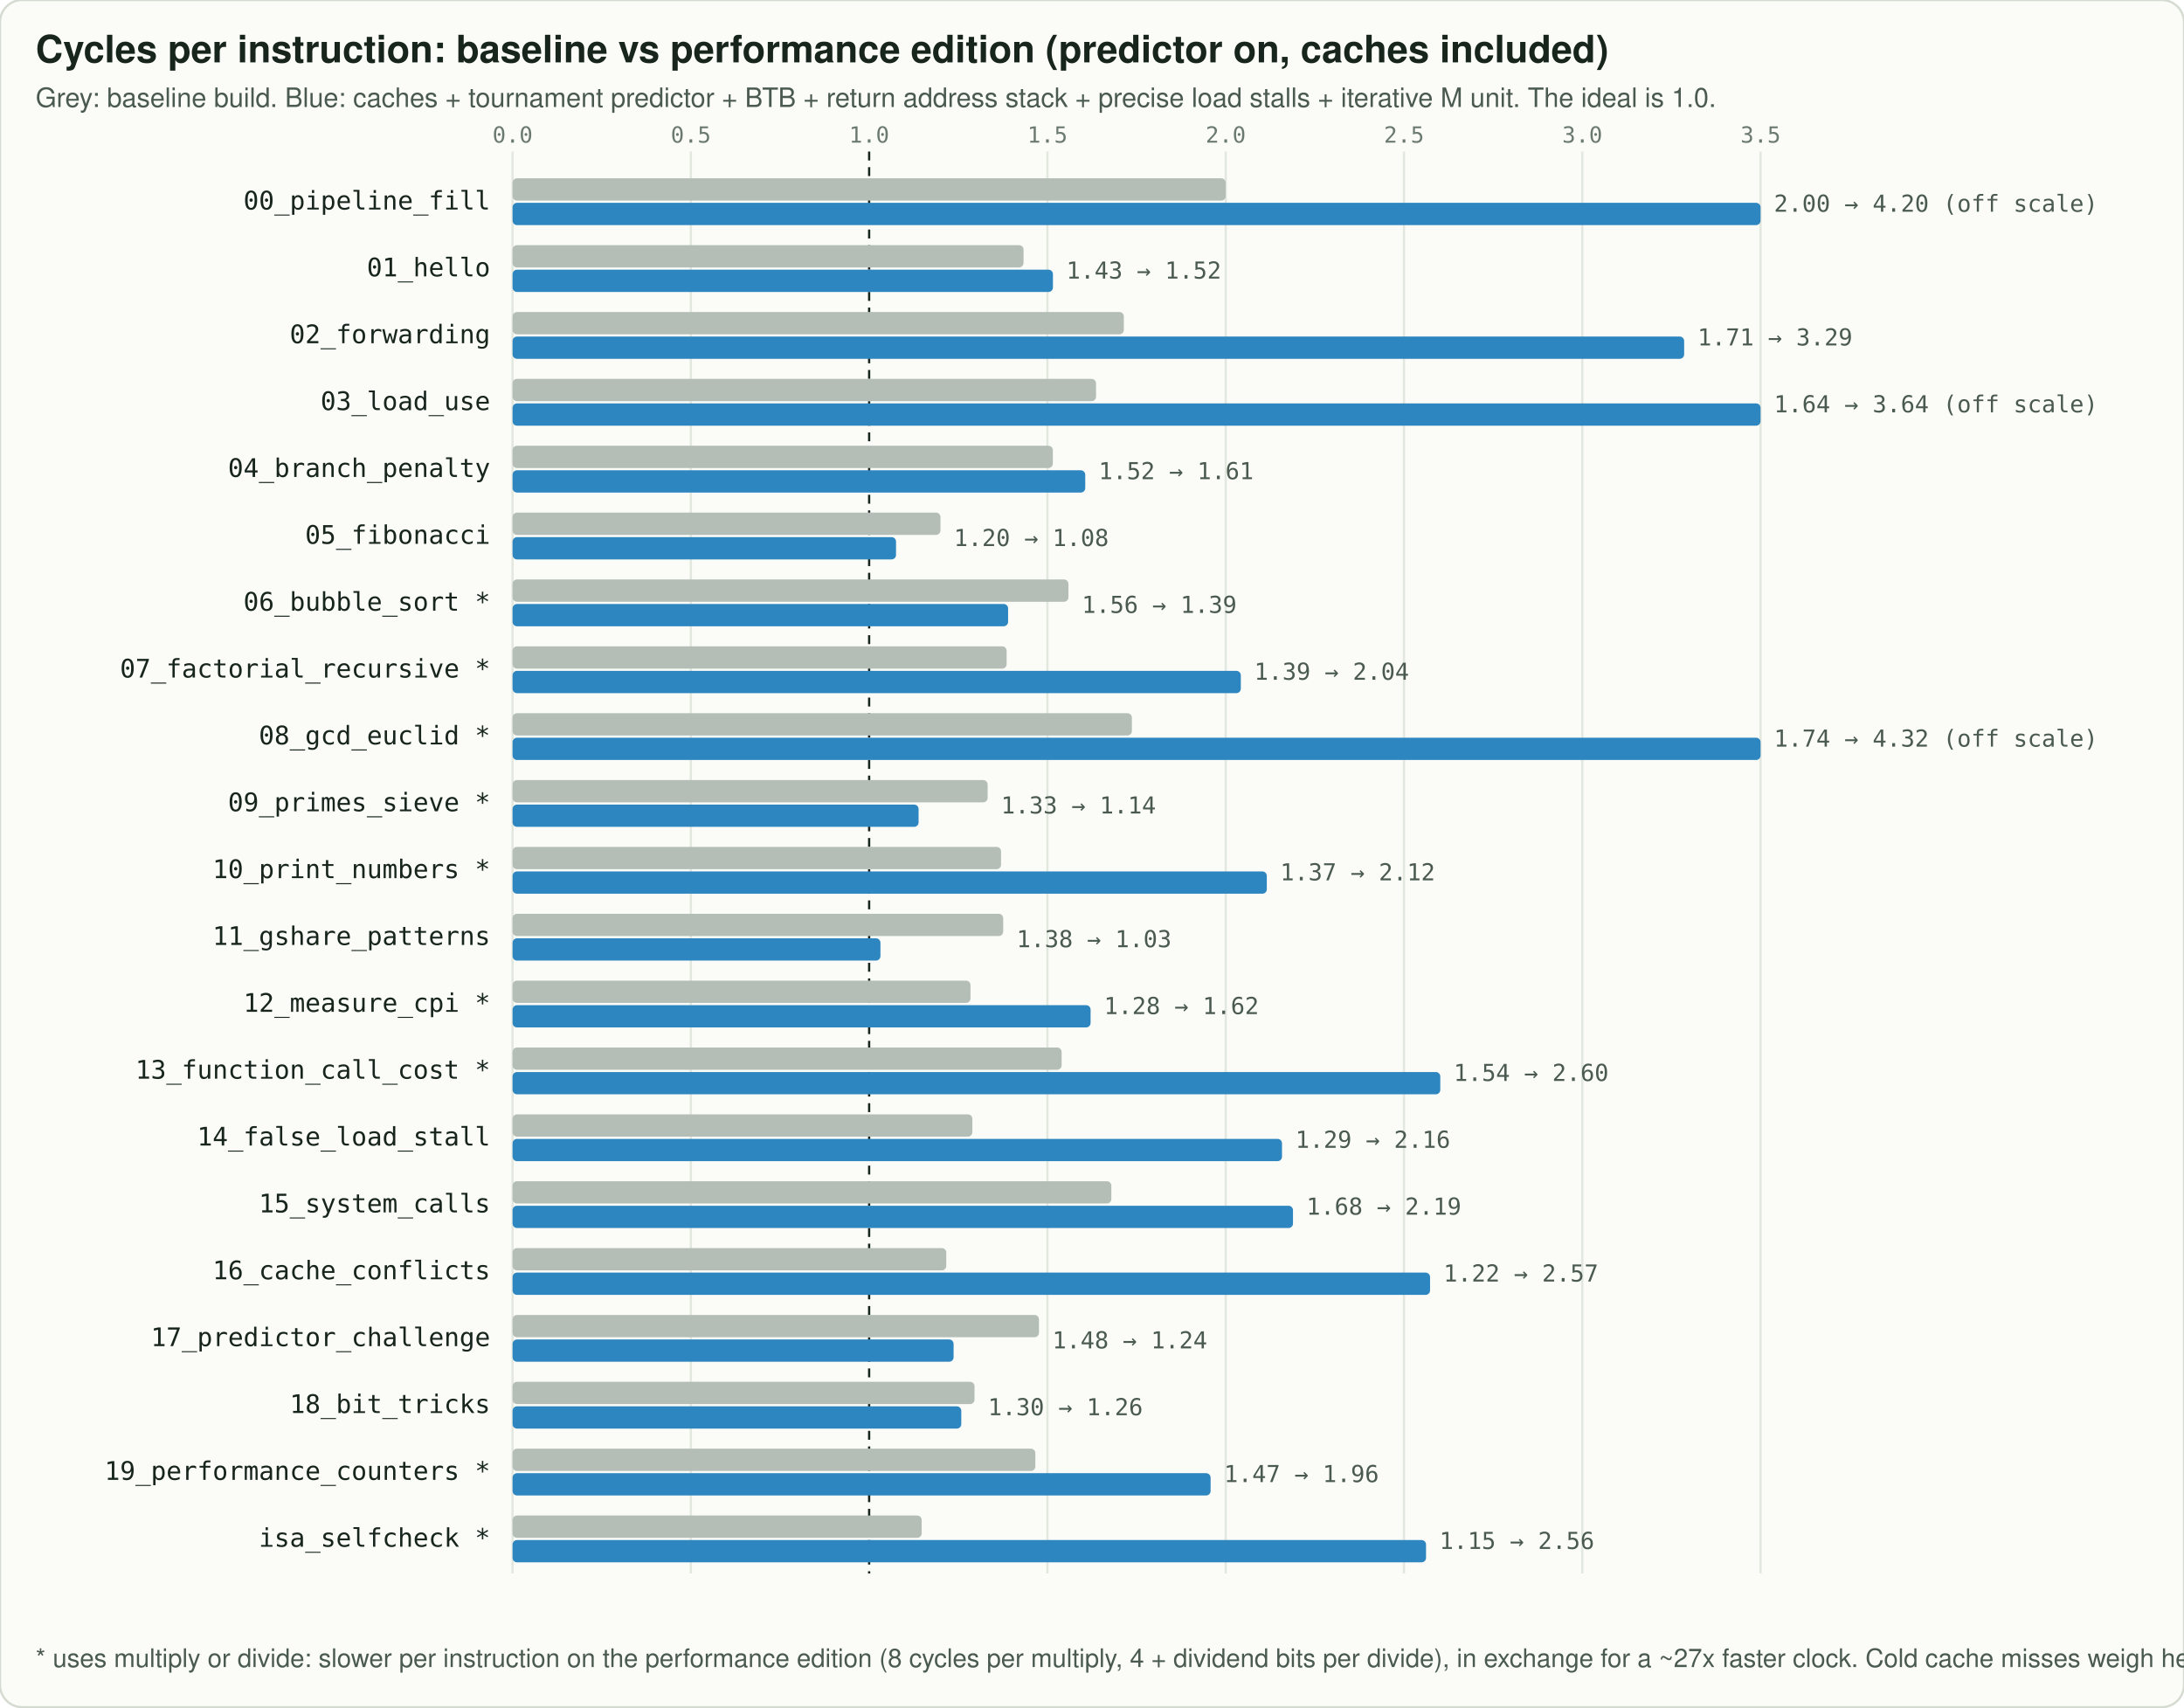
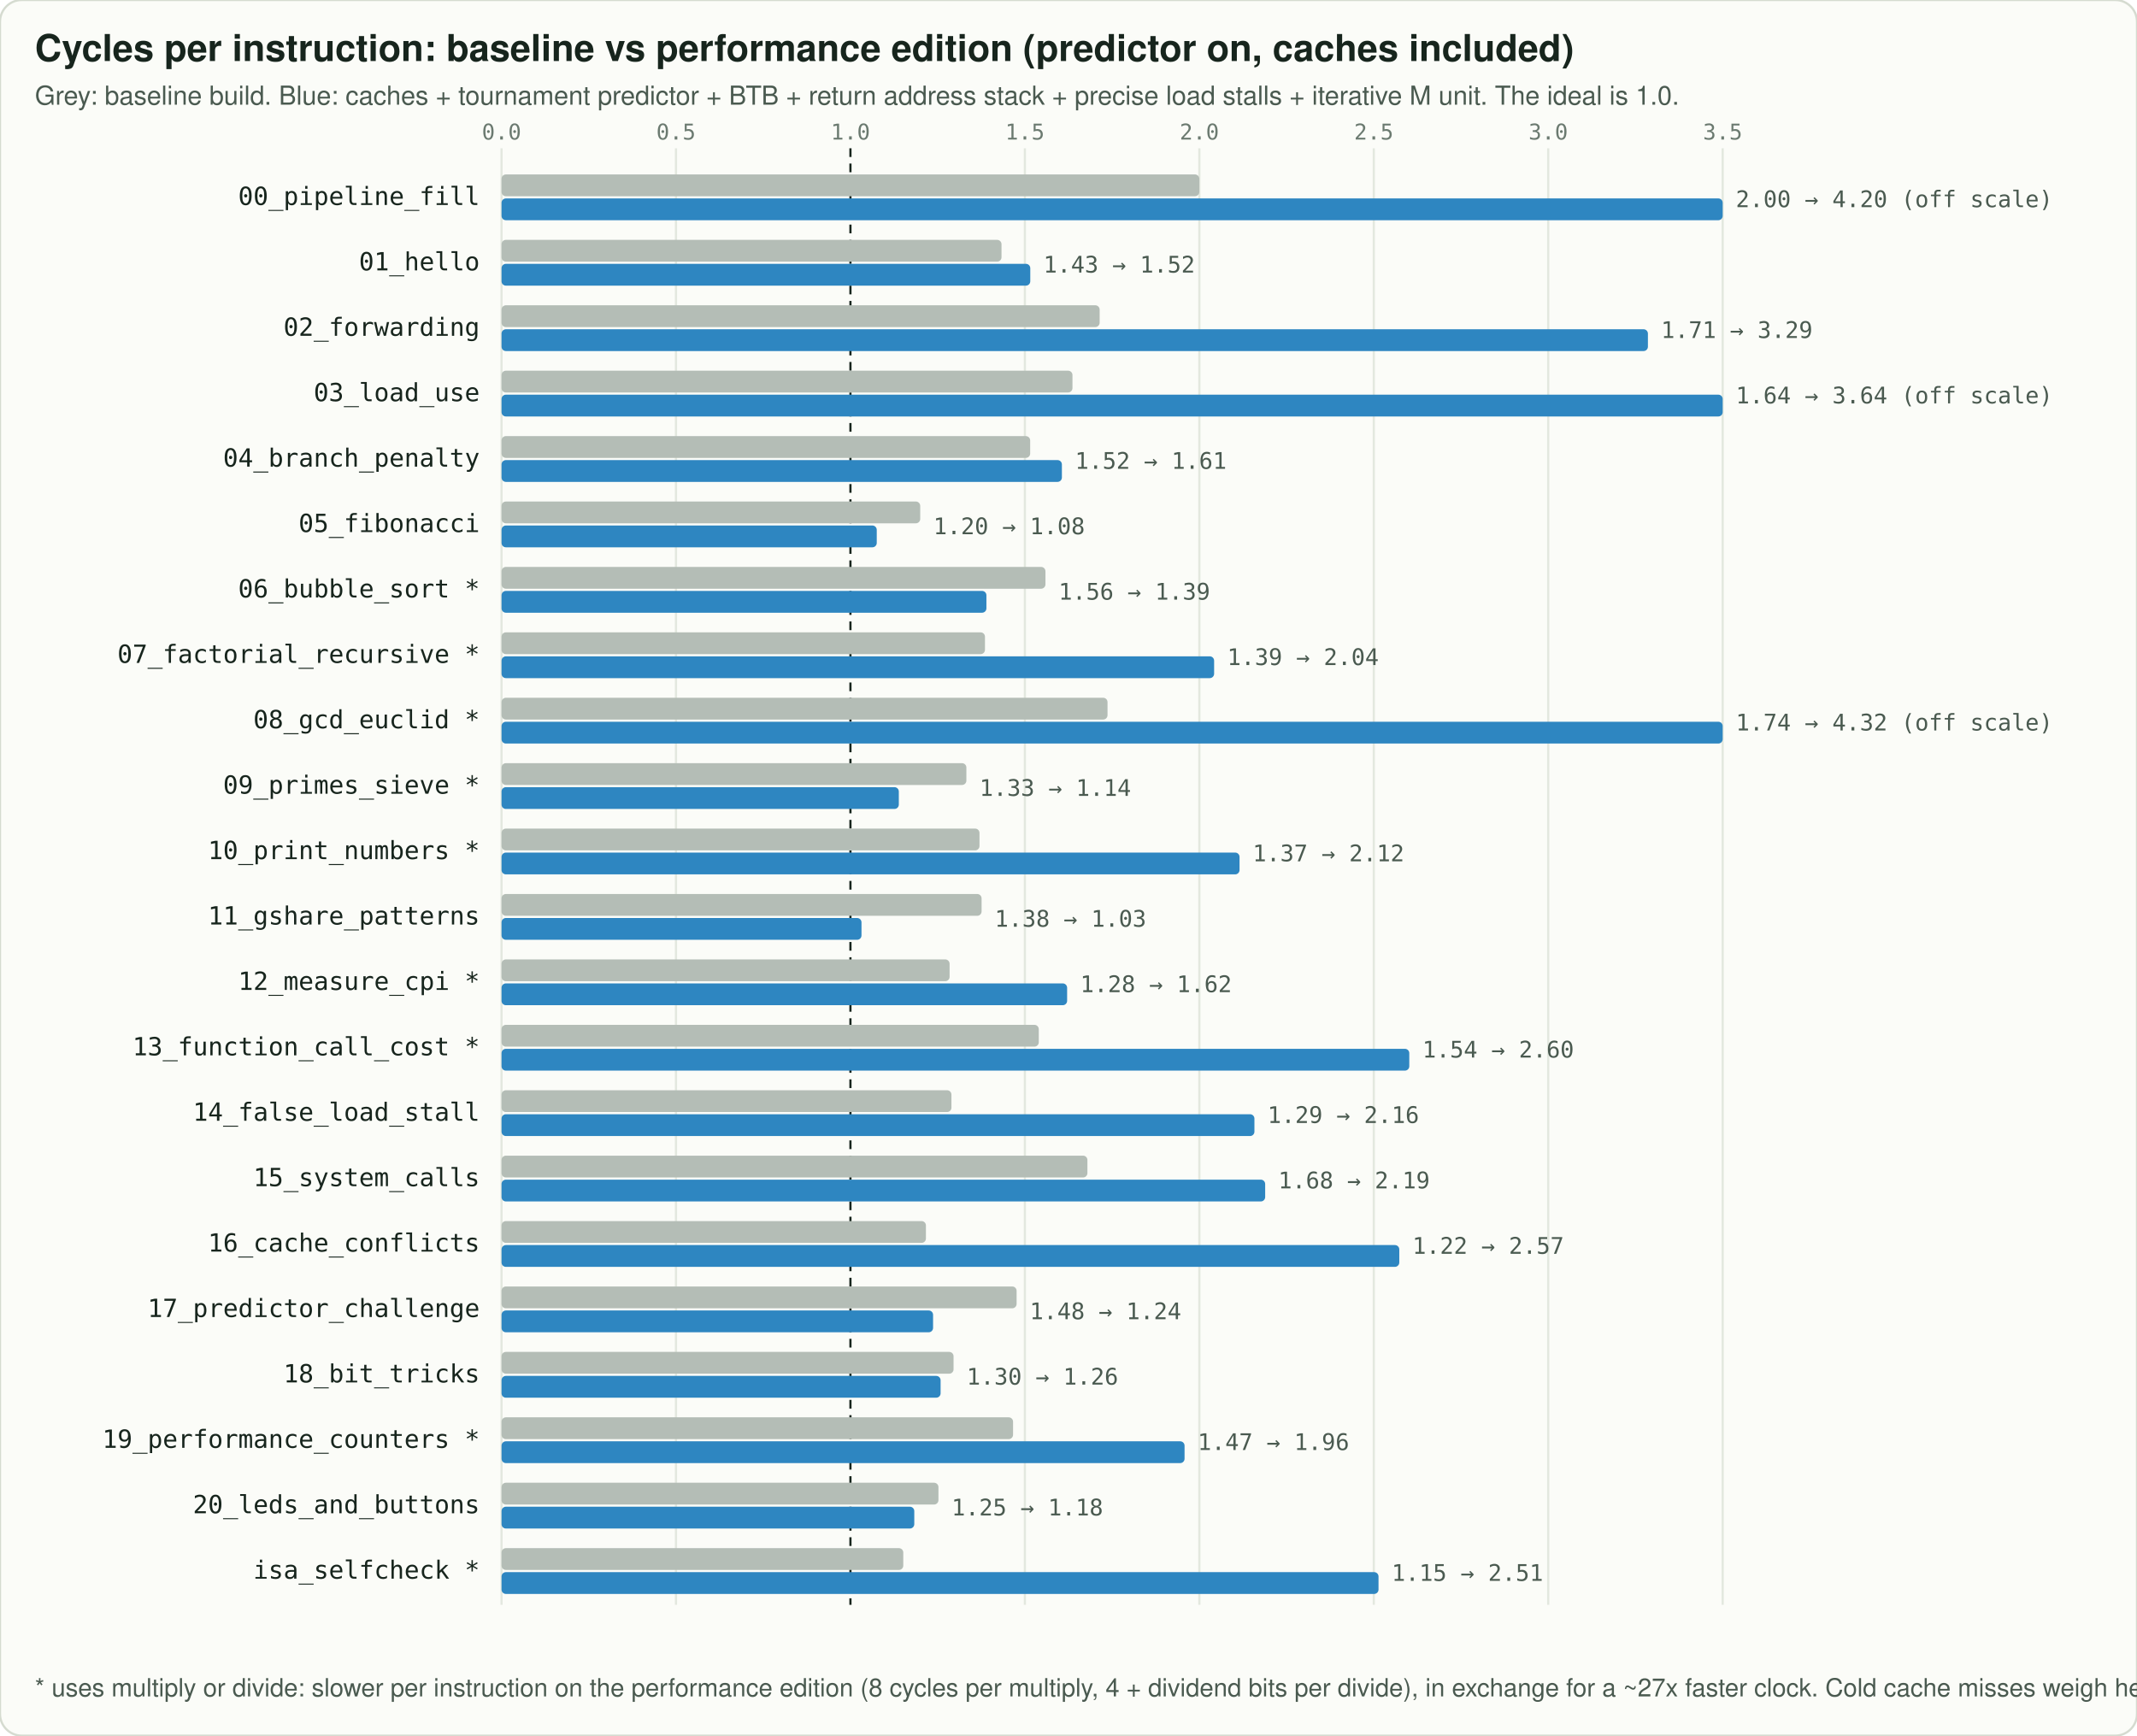
- <svg xmlns="http://www.w3.org/2000/svg" viewBox="0 0 980 766" width="980" height="766">
+ <svg xmlns="http://www.w3.org/2000/svg" viewBox="0 0 980 796" width="980" height="796">
  <rect width="100%" height="100%" rx="10" fill="#FBFCF8" stroke="#D5DBD0" />
  <text x="16" y="28" font-family="'IBM Plex Sans','Segoe UI',Helvetica,Arial,sans-serif" font-size="17" font-weight="600" fill="#17251D">Cycles per instruction: baseline vs performance edition (predictor on, caches included)</text>
  <text x="16" y="48" font-family="'IBM Plex Sans','Segoe UI',Helvetica,Arial,sans-serif" font-size="12" fill="#4A5A50">Grey: baseline build. Blue: caches + tournament predictor + BTB + return address stack + precise load stalls + iterative M unit. The ideal is 1.0.</text>
-   <line x1="230" x2="230" y1="68" y2="706" stroke="#E3E8DF" />
+   <line x1="230" x2="230" y1="68" y2="736" stroke="#E3E8DF" />
  <text x="230" y="64" font-family="'IBM Plex Mono',Consolas,monospace" font-size="10" fill="#6B7A70" text-anchor="middle">0.0</text>
-   <line x1="310" x2="310" y1="68" y2="706" stroke="#E3E8DF" />
+   <line x1="310" x2="310" y1="68" y2="736" stroke="#E3E8DF" />
  <text x="310" y="64" font-family="'IBM Plex Mono',Consolas,monospace" font-size="10" fill="#6B7A70" text-anchor="middle">0.5</text>
-   <line x1="390" x2="390" y1="68" y2="706" stroke="#17251D" stroke-dasharray="4 3" />
+   <line x1="390" x2="390" y1="68" y2="736" stroke="#17251D" stroke-dasharray="4 3" />
  <text x="390" y="64" font-family="'IBM Plex Mono',Consolas,monospace" font-size="10" fill="#6B7A70" text-anchor="middle">1.0</text>
-   <line x1="470" x2="470" y1="68" y2="706" stroke="#E3E8DF" />
+   <line x1="470" x2="470" y1="68" y2="736" stroke="#E3E8DF" />
  <text x="470" y="64" font-family="'IBM Plex Mono',Consolas,monospace" font-size="10" fill="#6B7A70" text-anchor="middle">1.5</text>
-   <line x1="550" x2="550" y1="68" y2="706" stroke="#E3E8DF" />
+   <line x1="550" x2="550" y1="68" y2="736" stroke="#E3E8DF" />
  <text x="550" y="64" font-family="'IBM Plex Mono',Consolas,monospace" font-size="10" fill="#6B7A70" text-anchor="middle">2.0</text>
-   <line x1="630" x2="630" y1="68" y2="706" stroke="#E3E8DF" />
+   <line x1="630" x2="630" y1="68" y2="736" stroke="#E3E8DF" />
  <text x="630" y="64" font-family="'IBM Plex Mono',Consolas,monospace" font-size="10" fill="#6B7A70" text-anchor="middle">2.5</text>
-   <line x1="710" x2="710" y1="68" y2="706" stroke="#E3E8DF" />
+   <line x1="710" x2="710" y1="68" y2="736" stroke="#E3E8DF" />
  <text x="710" y="64" font-family="'IBM Plex Mono',Consolas,monospace" font-size="10" fill="#6B7A70" text-anchor="middle">3.0</text>
-   <line x1="790" x2="790" y1="68" y2="706" stroke="#E3E8DF" />
+   <line x1="790" x2="790" y1="68" y2="736" stroke="#E3E8DF" />
  <text x="790" y="64" font-family="'IBM Plex Mono',Consolas,monospace" font-size="10" fill="#6B7A70" text-anchor="middle">3.5</text>
  <text x="220" y="94" font-family="'IBM Plex Mono',Consolas,monospace" font-size="11.5" fill="#17251D" text-anchor="end">00_pipeline_fill</text>
  <rect x="230" y="80" width="320" height="10" rx="2" fill="#B4BDB6" />
  <rect x="230" y="91" width="560" height="10" rx="2" fill="#2E86C1" />
  <text x="796" y="95" font-family="'IBM Plex Mono',Consolas,monospace" font-size="10.5" fill="#4A5A50">2.00 → 4.20 (off scale)</text>
  <text x="220" y="124" font-family="'IBM Plex Mono',Consolas,monospace" font-size="11.5" fill="#17251D" text-anchor="end">01_hello</text>
  <rect x="230" y="110" width="229.278" height="10" rx="2" fill="#B4BDB6" />
  <rect x="230" y="121" width="242.474" height="10" rx="2" fill="#2E86C1" />
  <text x="478.474" y="125" font-family="'IBM Plex Mono',Consolas,monospace" font-size="10.5" fill="#4A5A50">1.43 → 1.52</text>
  <text x="220" y="154" font-family="'IBM Plex Mono',Consolas,monospace" font-size="11.5" fill="#17251D" text-anchor="end">02_forwarding</text>
  <rect x="230" y="140" width="274.286" height="10" rx="2" fill="#B4BDB6" />
  <rect x="230" y="151" width="525.714" height="10" rx="2" fill="#2E86C1" />
  <text x="761.714" y="155" font-family="'IBM Plex Mono',Consolas,monospace" font-size="10.5" fill="#4A5A50">1.71 → 3.29</text>
  <text x="220" y="184" font-family="'IBM Plex Mono',Consolas,monospace" font-size="11.5" fill="#17251D" text-anchor="end">03_load_use</text>
  <rect x="230" y="170" width="261.818" height="10" rx="2" fill="#B4BDB6" />
  <rect x="230" y="181" width="560" height="10" rx="2" fill="#2E86C1" />
  <text x="796" y="185" font-family="'IBM Plex Mono',Consolas,monospace" font-size="10.5" fill="#4A5A50">1.64 → 3.64 (off scale)</text>
  <text x="220" y="214" font-family="'IBM Plex Mono',Consolas,monospace" font-size="11.5" fill="#17251D" text-anchor="end">04_branch_penalty</text>
  <rect x="230" y="200" width="242.424" height="10" rx="2" fill="#B4BDB6" />
  <rect x="230" y="211" width="256.97" height="10" rx="2" fill="#2E86C1" />
  <text x="492.97" y="215" font-family="'IBM Plex Mono',Consolas,monospace" font-size="10.5" fill="#4A5A50">1.52 → 1.61</text>
  <text x="220" y="244" font-family="'IBM Plex Mono',Consolas,monospace" font-size="11.5" fill="#17251D" text-anchor="end">05_fibonacci</text>
  <rect x="230" y="230" width="192" height="10" rx="2" fill="#B4BDB6" />
  <rect x="230" y="241" width="172.066" height="10" rx="2" fill="#2E86C1" />
  <text x="428" y="245" font-family="'IBM Plex Mono',Consolas,monospace" font-size="10.5" fill="#4A5A50">1.20 → 1.08</text>
  <text x="220" y="274" font-family="'IBM Plex Mono',Consolas,monospace" font-size="11.5" fill="#17251D" text-anchor="end">06_bubble_sort *</text>
  <rect x="230" y="260" width="249.431" height="10" rx="2" fill="#B4BDB6" />
  <rect x="230" y="271" width="222.358" height="10" rx="2" fill="#2E86C1" />
  <text x="485.431" y="275" font-family="'IBM Plex Mono',Consolas,monospace" font-size="10.5" fill="#4A5A50">1.56 → 1.39</text>
  <text x="220" y="304" font-family="'IBM Plex Mono',Consolas,monospace" font-size="11.5" fill="#17251D" text-anchor="end">07_factorial_recursive *</text>
  <rect x="230" y="290" width="221.695" height="10" rx="2" fill="#B4BDB6" />
  <rect x="230" y="301" width="326.78" height="10" rx="2" fill="#2E86C1" />
  <text x="562.78" y="305" font-family="'IBM Plex Mono',Consolas,monospace" font-size="10.5" fill="#4A5A50">1.39 → 2.04</text>
  <text x="220" y="334" font-family="'IBM Plex Mono',Consolas,monospace" font-size="11.5" fill="#17251D" text-anchor="end">08_gcd_euclid *</text>
  <rect x="230" y="320" width="277.895" height="10" rx="2" fill="#B4BDB6" />
  <rect x="230" y="331" width="560" height="10" rx="2" fill="#2E86C1" />
  <text x="796" y="335" font-family="'IBM Plex Mono',Consolas,monospace" font-size="10.5" fill="#4A5A50">1.74 → 4.32 (off scale)</text>
  <text x="220" y="364" font-family="'IBM Plex Mono',Consolas,monospace" font-size="11.5" fill="#17251D" text-anchor="end">09_primes_sieve *</text>
  <rect x="230" y="350" width="213.172" height="10" rx="2" fill="#B4BDB6" />
  <rect x="230" y="361" width="182.187" height="10" rx="2" fill="#2E86C1" />
  <text x="449.172" y="365" font-family="'IBM Plex Mono',Consolas,monospace" font-size="10.5" fill="#4A5A50">1.33 → 1.14</text>
  <text x="220" y="394" font-family="'IBM Plex Mono',Consolas,monospace" font-size="11.5" fill="#17251D" text-anchor="end">10_print_numbers *</text>
  <rect x="230" y="380" width="219.182" height="10" rx="2" fill="#B4BDB6" />
  <rect x="230" y="391" width="338.439" height="10" rx="2" fill="#2E86C1" />
  <text x="574.439" y="395" font-family="'IBM Plex Mono',Consolas,monospace" font-size="10.5" fill="#4A5A50">1.37 → 2.12</text>
  <text x="220" y="424" font-family="'IBM Plex Mono',Consolas,monospace" font-size="11.5" fill="#17251D" text-anchor="end">11_gshare_patterns</text>
  <rect x="230" y="410" width="220.145" height="10" rx="2" fill="#B4BDB6" />
  <rect x="230" y="421" width="165.072" height="10" rx="2" fill="#2E86C1" />
  <text x="456.145" y="425" font-family="'IBM Plex Mono',Consolas,monospace" font-size="10.5" fill="#4A5A50">1.38 → 1.03</text>
  <text x="220" y="454" font-family="'IBM Plex Mono',Consolas,monospace" font-size="11.5" fill="#17251D" text-anchor="end">12_measure_cpi *</text>
  <rect x="230" y="440" width="205.474" height="10" rx="2" fill="#B4BDB6" />
  <rect x="230" y="451" width="259.368" height="10" rx="2" fill="#2E86C1" />
  <text x="495.368" y="455" font-family="'IBM Plex Mono',Consolas,monospace" font-size="10.5" fill="#4A5A50">1.28 → 1.62</text>
  <text x="220" y="484" font-family="'IBM Plex Mono',Consolas,monospace" font-size="11.5" fill="#17251D" text-anchor="end">13_function_call_cost *</text>
  <rect x="230" y="470" width="246.372" height="10" rx="2" fill="#B4BDB6" />
  <rect x="230" y="481" width="416.283" height="10" rx="2" fill="#2E86C1" />
  <text x="652.283" y="485" font-family="'IBM Plex Mono',Consolas,monospace" font-size="10.5" fill="#4A5A50">1.54 → 2.60</text>
  <text x="220" y="514" font-family="'IBM Plex Mono',Consolas,monospace" font-size="11.5" fill="#17251D" text-anchor="end">14_false_load_stall</text>
  <rect x="230" y="500" width="206.316" height="10" rx="2" fill="#B4BDB6" />
  <rect x="230" y="511" width="345.263" height="10" rx="2" fill="#2E86C1" />
  <text x="581.263" y="515" font-family="'IBM Plex Mono',Consolas,monospace" font-size="10.5" fill="#4A5A50">1.29 → 2.16</text>
  <text x="220" y="544" font-family="'IBM Plex Mono',Consolas,monospace" font-size="11.5" fill="#17251D" text-anchor="end">15_system_calls</text>
  <rect x="230" y="530" width="268.679" height="10" rx="2" fill="#B4BDB6" />
  <rect x="230" y="541" width="350.189" height="10" rx="2" fill="#2E86C1" />
  <text x="586.189" y="545" font-family="'IBM Plex Mono',Consolas,monospace" font-size="10.5" fill="#4A5A50">1.68 → 2.19</text>
  <text x="220" y="574" font-family="'IBM Plex Mono',Consolas,monospace" font-size="11.5" fill="#17251D" text-anchor="end">16_cache_conflicts</text>
  <rect x="230" y="560" width="194.62" height="10" rx="2" fill="#B4BDB6" />
  <rect x="230" y="571" width="411.696" height="10" rx="2" fill="#2E86C1" />
  <text x="647.696" y="575" font-family="'IBM Plex Mono',Consolas,monospace" font-size="10.5" fill="#4A5A50">1.22 → 2.57</text>
  <text x="220" y="604" font-family="'IBM Plex Mono',Consolas,monospace" font-size="11.5" fill="#17251D" text-anchor="end">17_predictor_challenge</text>
  <rect x="230" y="590" width="236.201" height="10" rx="2" fill="#B4BDB6" />
  <rect x="230" y="601" width="197.896" height="10" rx="2" fill="#2E86C1" />
  <text x="472.201" y="605" font-family="'IBM Plex Mono',Consolas,monospace" font-size="10.5" fill="#4A5A50">1.48 → 1.24</text>
  <text x="220" y="634" font-family="'IBM Plex Mono',Consolas,monospace" font-size="11.5" fill="#17251D" text-anchor="end">18_bit_tricks</text>
  <rect x="230" y="620" width="207.292" height="10" rx="2" fill="#B4BDB6" />
  <rect x="230" y="631" width="201.345" height="10" rx="2" fill="#2E86C1" />
  <text x="443.292" y="635" font-family="'IBM Plex Mono',Consolas,monospace" font-size="10.5" fill="#4A5A50">1.30 → 1.26</text>
  <text x="220" y="664" font-family="'IBM Plex Mono',Consolas,monospace" font-size="11.5" fill="#17251D" text-anchor="end">19_performance_counters *</text>
  <rect x="230" y="650" width="234.576" height="10" rx="2" fill="#B4BDB6" />
  <rect x="230" y="661" width="313.22" height="10" rx="2" fill="#2E86C1" />
  <text x="549.22" y="665" font-family="'IBM Plex Mono',Consolas,monospace" font-size="10.5" fill="#4A5A50">1.47 → 1.96</text>
-   <text x="220" y="694" font-family="'IBM Plex Mono',Consolas,monospace" font-size="11.5" fill="#17251D" text-anchor="end">isa_selfcheck *</text>
-   <rect x="230" y="680" width="183.576" height="10" rx="2" fill="#B4BDB6" />
-   <rect x="230" y="691" width="409.886" height="10" rx="2" fill="#2E86C1" />
-   <text x="645.886" y="695" font-family="'IBM Plex Mono',Consolas,monospace" font-size="10.5" fill="#4A5A50">1.15 → 2.56</text>
-   <text x="16" y="748" font-family="'IBM Plex Sans','Segoe UI',Helvetica,Arial,sans-serif" font-size="11.5" fill="#4A5A50">* uses multiply or divide: slower per instruction on the performance edition (8 cycles per multiply, 4 + dividend bits per divide), in exchange for a ~27x faster clock. Cold cache misses weigh heavily on the shortest programs.</text>
+   <text x="220" y="694" font-family="'IBM Plex Mono',Consolas,monospace" font-size="11.5" fill="#17251D" text-anchor="end">20_leds_and_buttons</text>
+   <rect x="230" y="680" width="200.356" height="10" rx="2" fill="#B4BDB6" />
+   <rect x="230" y="691" width="189.278" height="10" rx="2" fill="#2E86C1" />
+   <text x="436.356" y="695" font-family="'IBM Plex Mono',Consolas,monospace" font-size="10.5" fill="#4A5A50">1.25 → 1.18</text>
+   <text x="220" y="724" font-family="'IBM Plex Mono',Consolas,monospace" font-size="11.5" fill="#17251D" text-anchor="end">isa_selfcheck *</text>
+   <rect x="230" y="710" width="184.23" height="10" rx="2" fill="#B4BDB6" />
+   <rect x="230" y="721" width="402.17" height="10" rx="2" fill="#2E86C1" />
+   <text x="638.17" y="725" font-family="'IBM Plex Mono',Consolas,monospace" font-size="10.5" fill="#4A5A50">1.15 → 2.51</text>
+   <text x="16" y="778" font-family="'IBM Plex Sans','Segoe UI',Helvetica,Arial,sans-serif" font-size="11.5" fill="#4A5A50">* uses multiply or divide: slower per instruction on the performance edition (8 cycles per multiply, 4 + dividend bits per divide), in exchange for a ~27x faster clock. Cold cache misses weigh heavily on the shortest programs.</text>
</svg>
